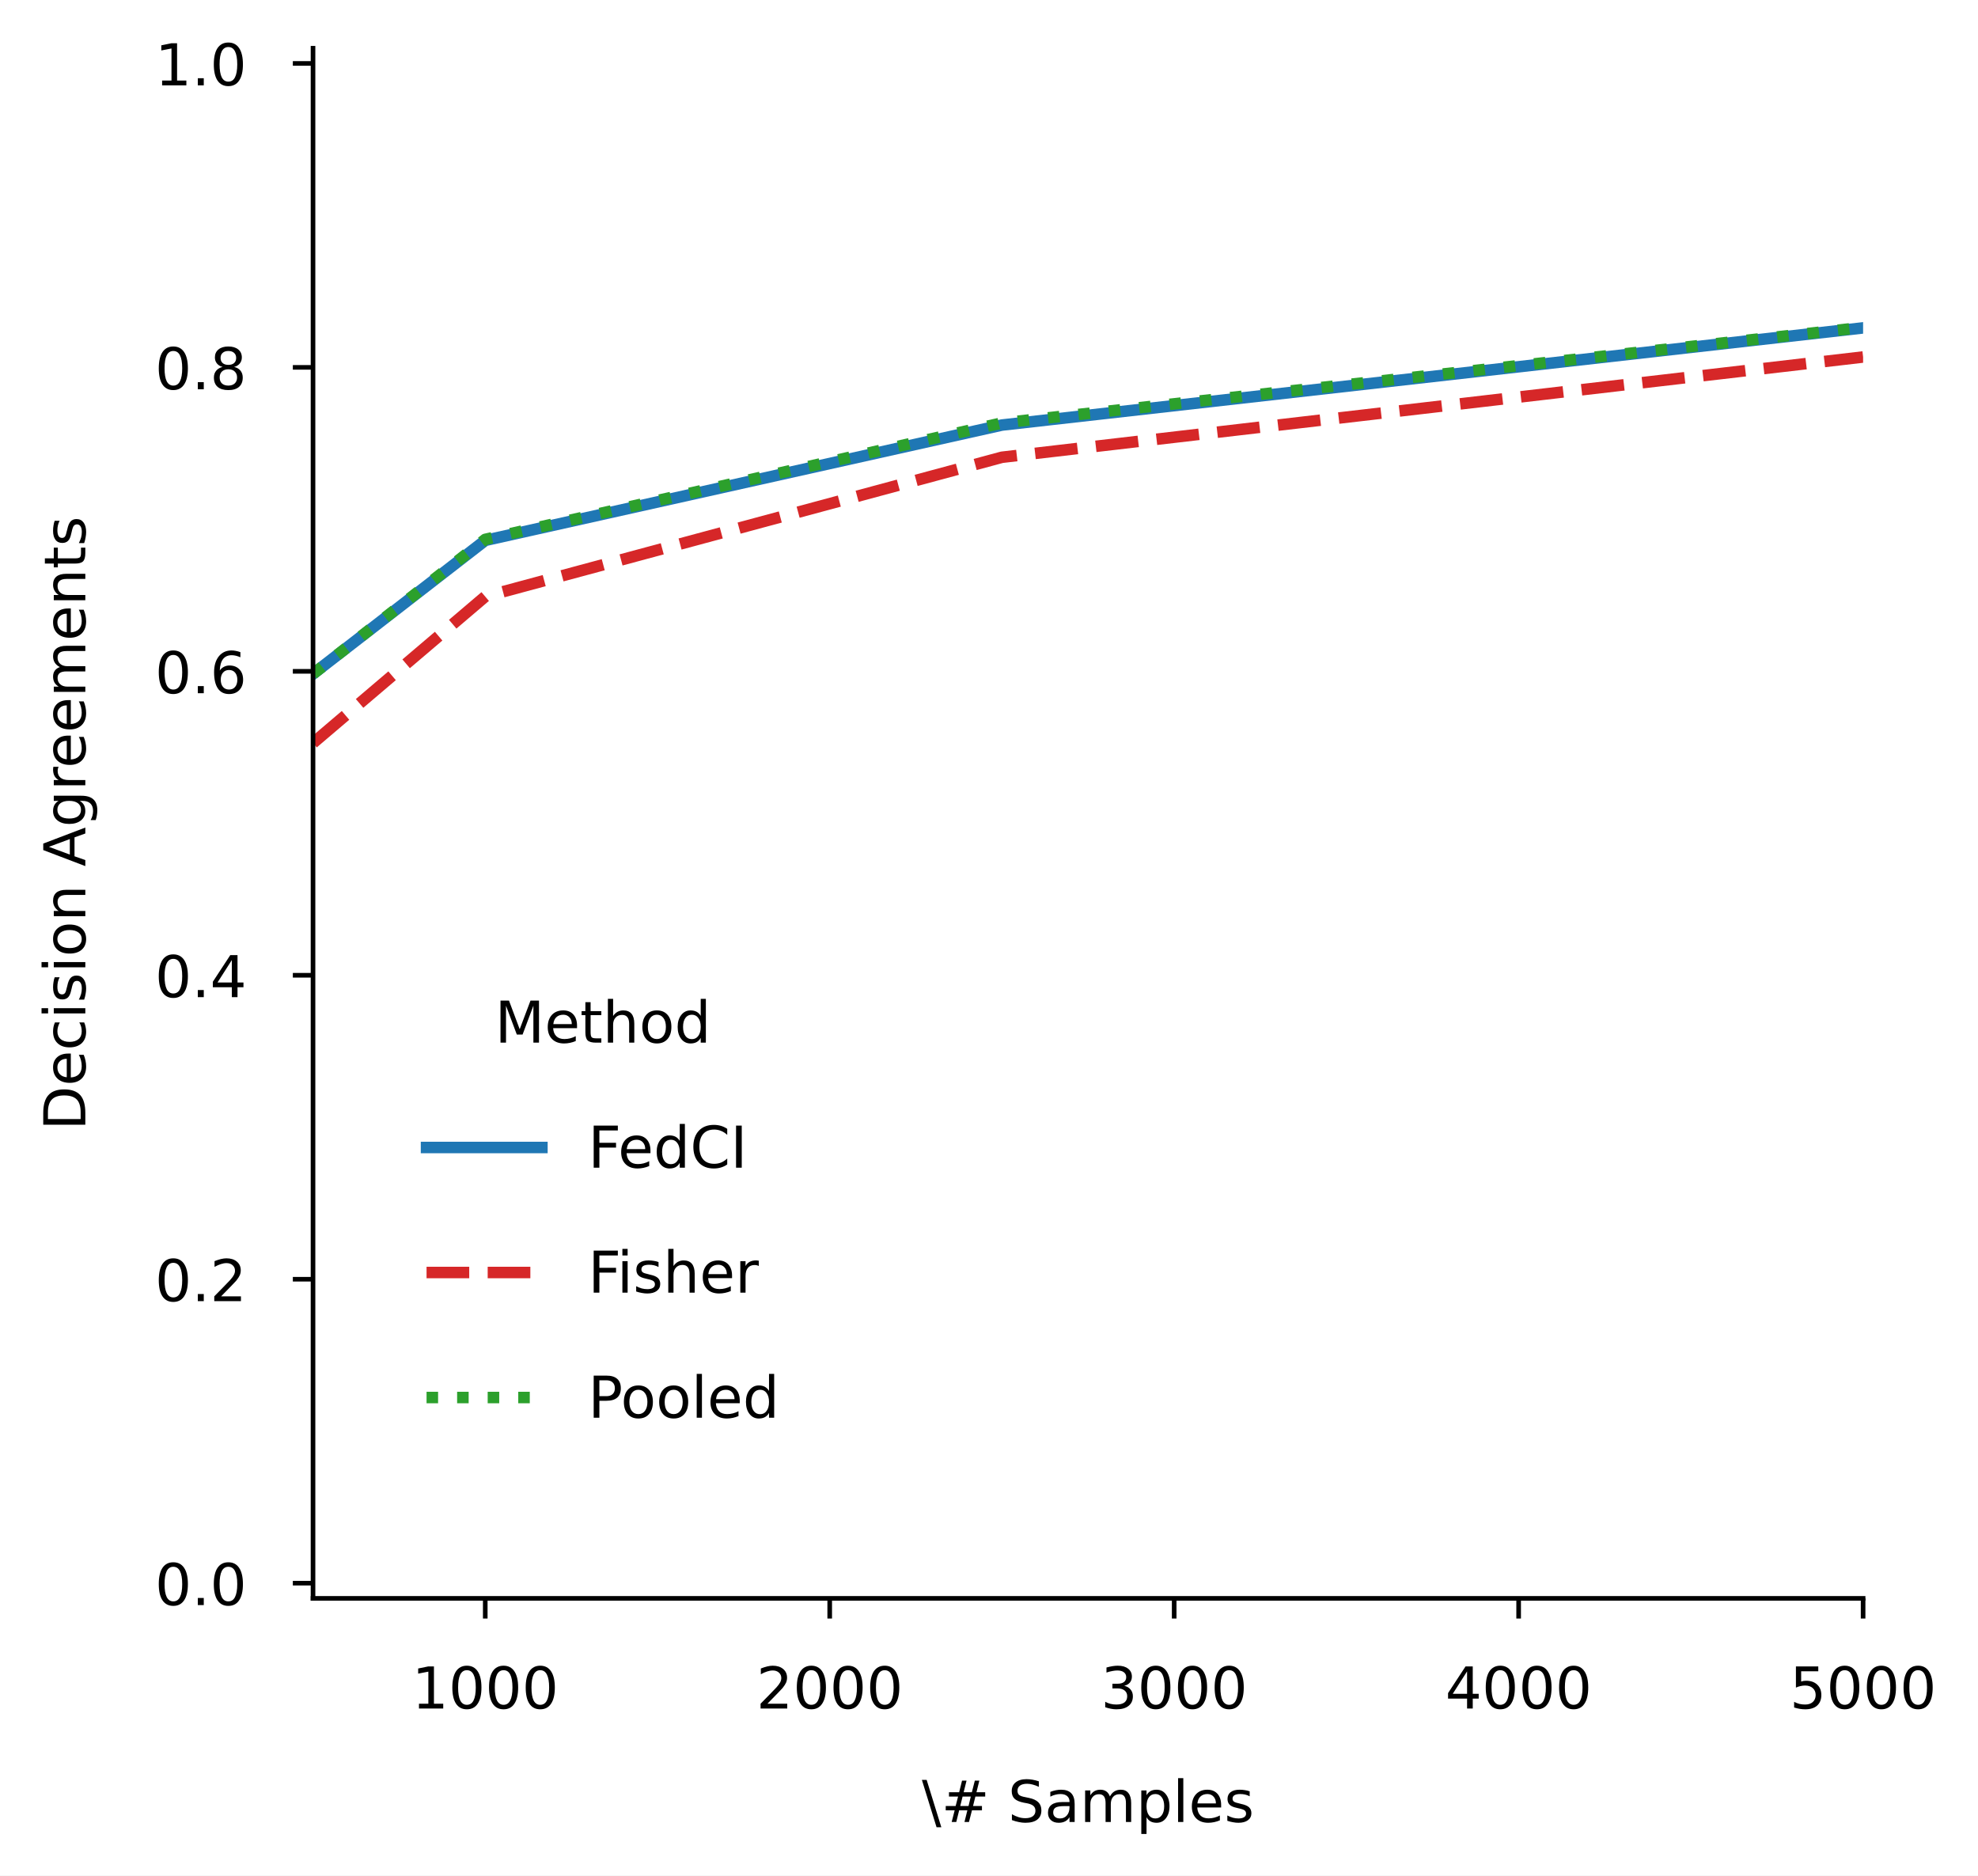
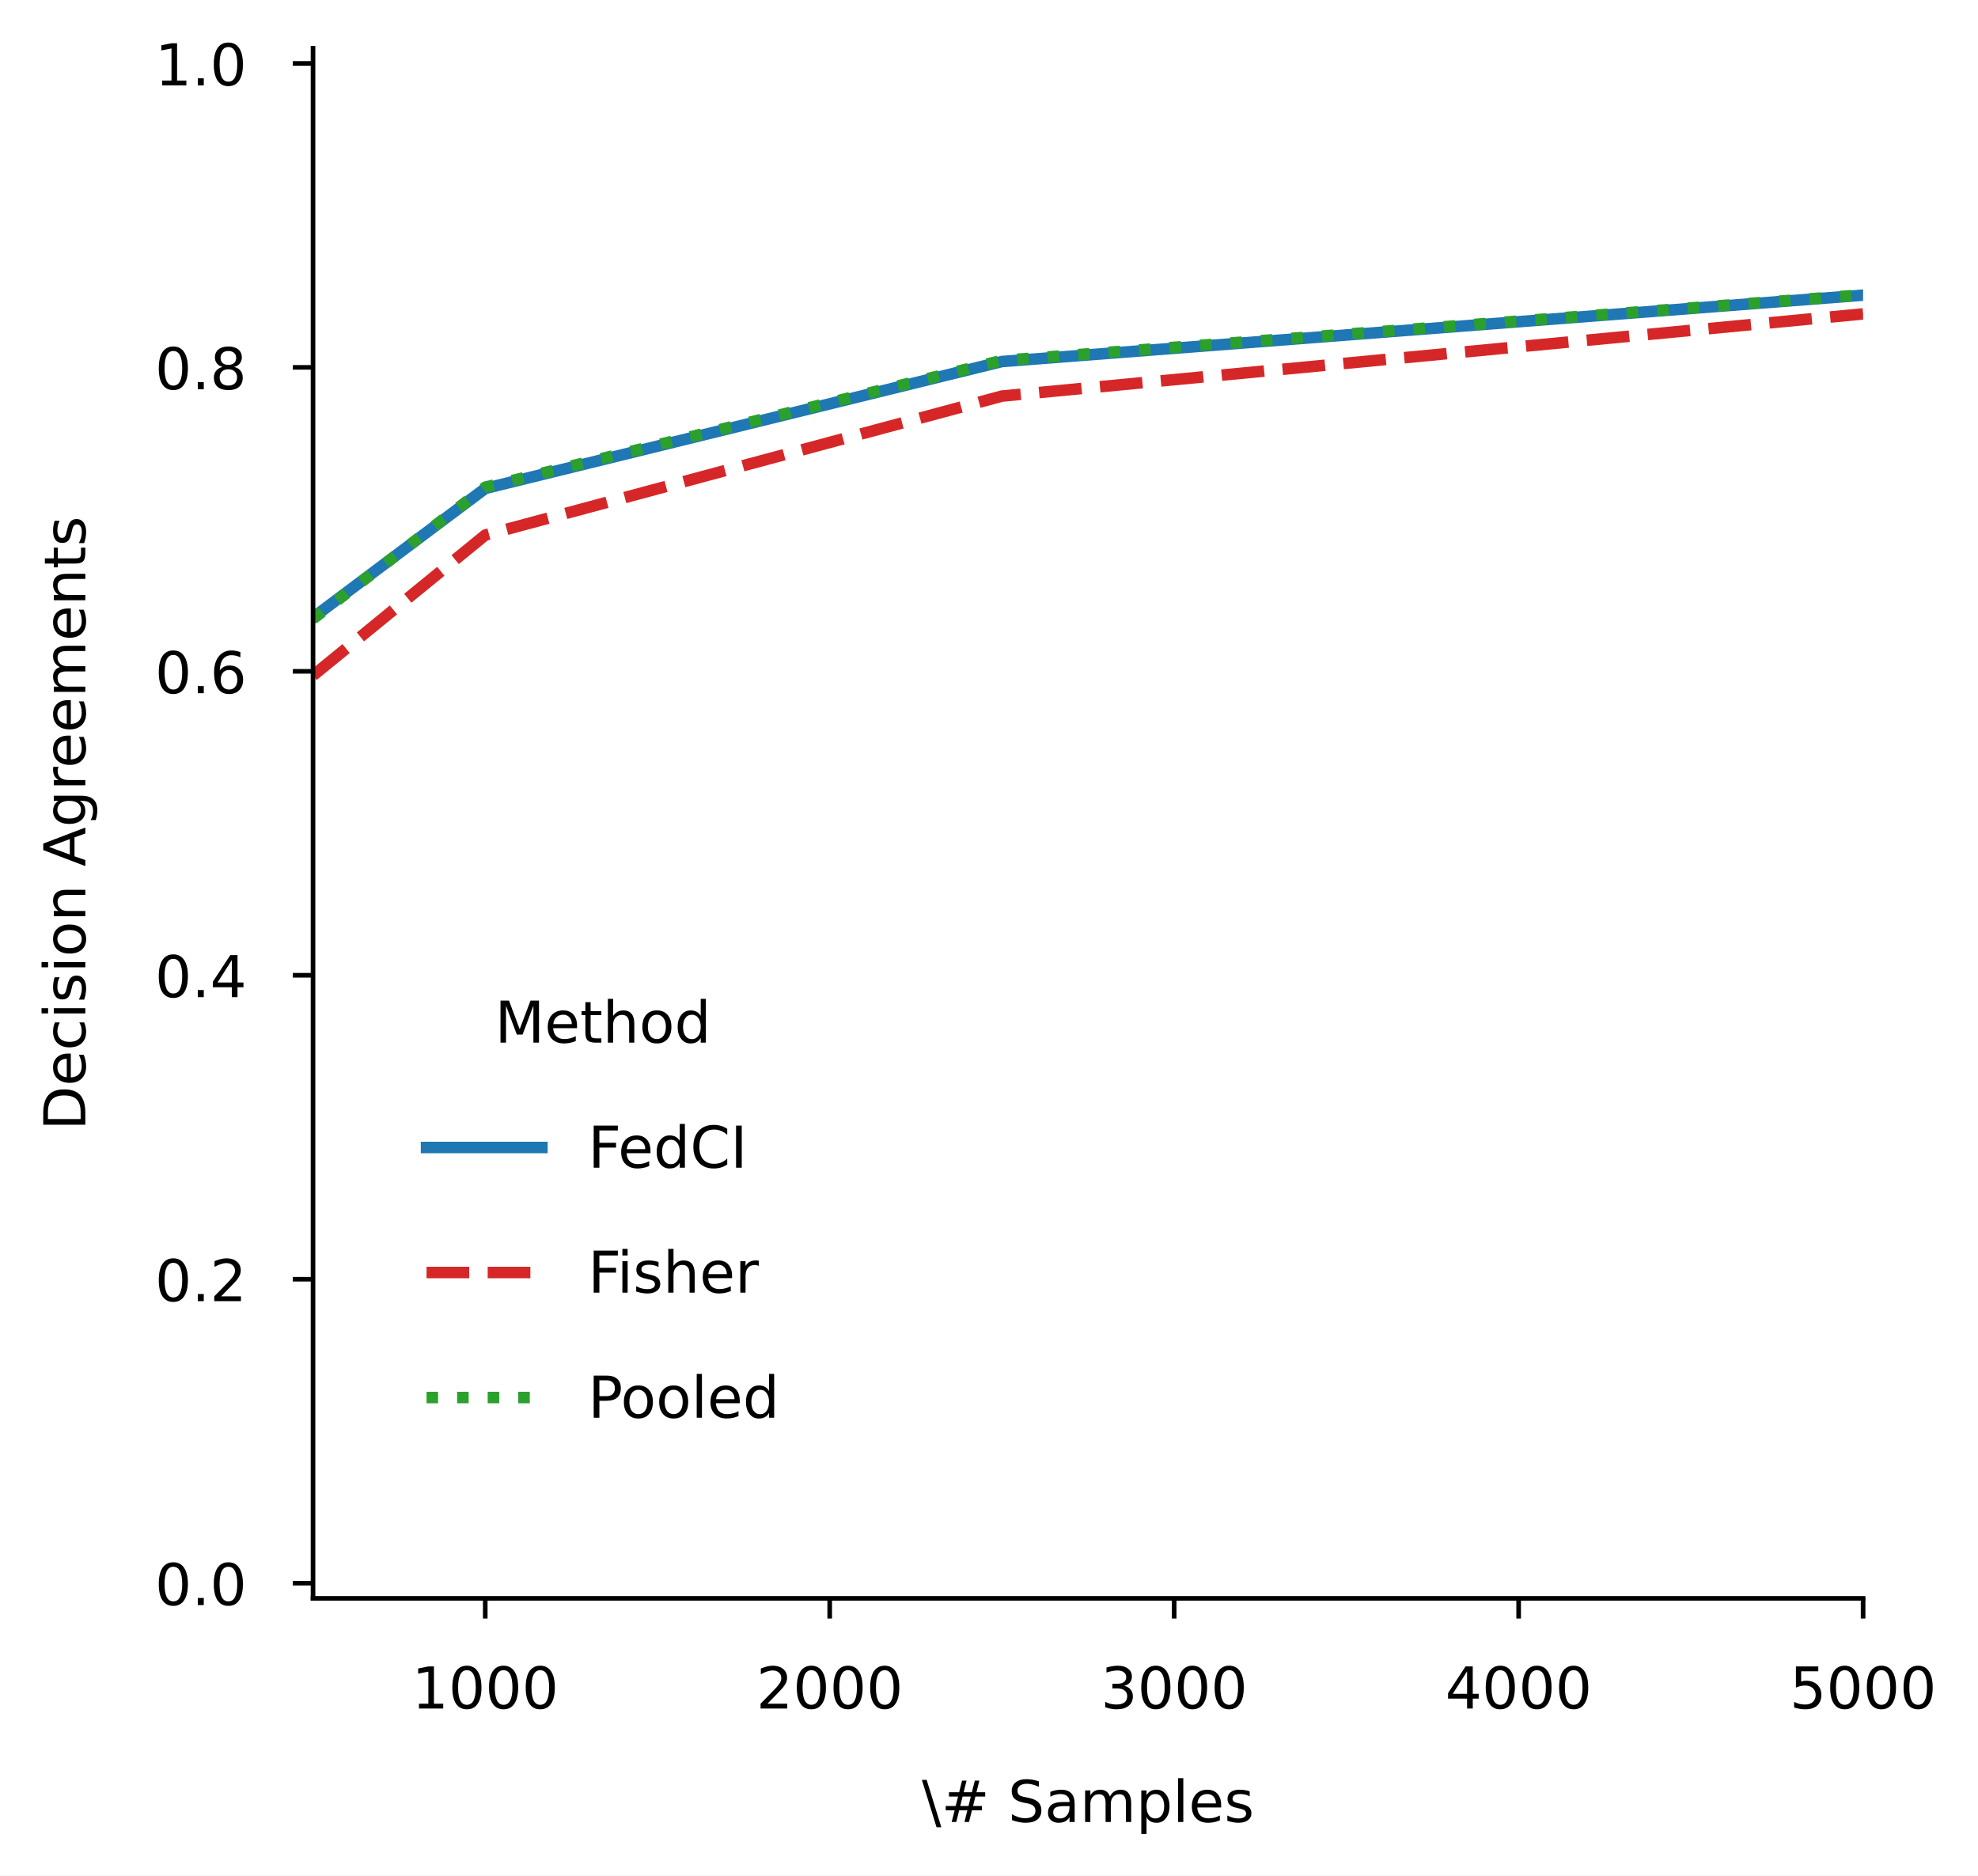
<svg xmlns="http://www.w3.org/2000/svg" xmlns:xlink="http://www.w3.org/1999/xlink" width="343.006pt" height="325.22pt" viewBox="0 0 343.006 325.22" version="1.1">
  <defs>
    <style type="text/css">*{stroke-linejoin: round; stroke-linecap: butt}</style>
  </defs>
  <g id="figure_1">
    <g id="patch_1">
      <path d="M -0 325.22  L 343.006 325.22  L 343.006 0  L -0 0  z " style="fill: #ffffff" />
    </g>
    <g id="axes_1">
      <g id="patch_2">
        <path d="M 54.281 277.164  L 323.081 277.164  L 323.081 8.364  L 54.281 8.364  z " style="fill: #ffffff" />
      </g>
      <g id="line2d_1">
-         <path d="M 54.281 116.861  L 84.148 93.707  L 173.748 73.706  L 323.081 56.858  " clip-path="url(#p25cb44640c)" style="fill: none; stroke: #1f77b4; stroke-width: 2; stroke-linecap: square" />
+         <path d="M 54.281 107.088  L 84.148 84.699  L 173.748 62.69  L 323.081 51.182  " clip-path="url(#p4543073d4e)" style="fill: none; stroke: #1f77b4; stroke-width: 2; stroke-linecap: square" />
      </g>
      <g id="line2d_2">
-         <path d="M 54.281 128.844  L 84.148 103.437  L 173.748 79.292  L 323.081 61.903  " clip-path="url(#p25cb44640c)" style="fill: none; stroke-dasharray: 7.4,3.2; stroke-dashoffset: 0; stroke: #d62728; stroke-width: 2" />
+         <path d="M 54.281 117.14  L 84.148 92.785  L 173.748 68.684  L 323.081 54.432  " clip-path="url(#p4543073d4e)" style="fill: none; stroke-dasharray: 7.4,3.2; stroke-dashoffset: 0; stroke: #d62728; stroke-width: 2" />
      </g>
      <g id="matplotlib.axis_1">
        <g id="xtick_1">
          <g id="line2d_3">
            <defs>
-               <path id="me4d52e2010" d="M 0 0  L 0 3.5  " style="stroke: #000000; stroke-width: 0.8" />
+               <path id="m30f727cfd9" d="M 0 0  L 0 3.5  " style="stroke: #000000; stroke-width: 0.8" />
            </defs>
            <g>
-               <use xlink:href="#me4d52e2010" x="84.148" y="277.164" style="stroke: #000000; stroke-width: 0.8" />
+               <use xlink:href="#m30f727cfd9" x="84.148" y="277.164" style="stroke: #000000; stroke-width: 0.8" />
            </g>
          </g>
          <g id="text_1">
            <text style="font-size: 10px; font-family: 'DejaVu Sans', 'Bitstream Vera Sans', 'Computer Modern Sans Serif', 'Lucida Grande', 'Verdana', 'Geneva', 'Lucid', 'Arial', 'Helvetica', 'Avant Garde', sans-serif; text-anchor: middle" x="84.148" y="296.262" transform="rotate(-0 84.14792 296.2624)">1000</text>
          </g>
        </g>
        <g id="xtick_2">
          <g id="line2d_4">
            <g>
-               <use xlink:href="#me4d52e2010" x="143.881" y="277.164" style="stroke: #000000; stroke-width: 0.8" />
+               <use xlink:href="#m30f727cfd9" x="143.881" y="277.164" style="stroke: #000000; stroke-width: 0.8" />
            </g>
          </g>
          <g id="text_2">
            <text style="font-size: 10px; font-family: 'DejaVu Sans', 'Bitstream Vera Sans', 'Computer Modern Sans Serif', 'Lucida Grande', 'Verdana', 'Geneva', 'Lucid', 'Arial', 'Helvetica', 'Avant Garde', sans-serif; text-anchor: middle" x="143.881" y="296.262" transform="rotate(-0 143.8812 296.2624)">2000</text>
          </g>
        </g>
        <g id="xtick_3">
          <g id="line2d_5">
            <g>
-               <use xlink:href="#me4d52e2010" x="203.615" y="277.164" style="stroke: #000000; stroke-width: 0.8" />
+               <use xlink:href="#m30f727cfd9" x="203.615" y="277.164" style="stroke: #000000; stroke-width: 0.8" />
            </g>
          </g>
          <g id="text_3">
            <text style="font-size: 10px; font-family: 'DejaVu Sans', 'Bitstream Vera Sans', 'Computer Modern Sans Serif', 'Lucida Grande', 'Verdana', 'Geneva', 'Lucid', 'Arial', 'Helvetica', 'Avant Garde', sans-serif; text-anchor: middle" x="203.615" y="296.262" transform="rotate(-0 203.6146 296.2624)">3000</text>
          </g>
        </g>
        <g id="xtick_4">
          <g id="line2d_6">
            <g>
-               <use xlink:href="#me4d52e2010" x="263.348" y="277.164" style="stroke: #000000; stroke-width: 0.8" />
+               <use xlink:href="#m30f727cfd9" x="263.348" y="277.164" style="stroke: #000000; stroke-width: 0.8" />
            </g>
          </g>
          <g id="text_4">
            <text style="font-size: 10px; font-family: 'DejaVu Sans', 'Bitstream Vera Sans', 'Computer Modern Sans Serif', 'Lucida Grande', 'Verdana', 'Geneva', 'Lucid', 'Arial', 'Helvetica', 'Avant Garde', sans-serif; text-anchor: middle" x="263.348" y="296.262" transform="rotate(-0 263.3479 296.2624)">4000</text>
          </g>
        </g>
        <g id="xtick_5">
          <g id="line2d_7">
            <g>
-               <use xlink:href="#me4d52e2010" x="323.081" y="277.164" style="stroke: #000000; stroke-width: 0.8" />
+               <use xlink:href="#m30f727cfd9" x="323.081" y="277.164" style="stroke: #000000; stroke-width: 0.8" />
            </g>
          </g>
          <g id="text_5">
            <text style="font-size: 10px; font-family: 'DejaVu Sans', 'Bitstream Vera Sans', 'Computer Modern Sans Serif', 'Lucida Grande', 'Verdana', 'Geneva', 'Lucid', 'Arial', 'Helvetica', 'Avant Garde', sans-serif; text-anchor: middle" x="323.081" y="296.262" transform="rotate(-0 323.0813 296.2624)">5000</text>
          </g>
        </g>
        <g id="text_6">
          <text style="font-size: 10px; font-family: 'DejaVu Sans', 'Bitstream Vera Sans', 'Computer Modern Sans Serif', 'Lucida Grande', 'Verdana', 'Geneva', 'Lucid', 'Arial', 'Helvetica', 'Avant Garde', sans-serif; text-anchor: middle" x="188.681" y="315.94" transform="rotate(-0 188.6813 315.9405)">\# Samples</text>
        </g>
      </g>
      <g id="matplotlib.axis_2">
        <g id="ytick_1">
          <g id="line2d_8">
            <defs>
-               <path id="m869e26a82f" d="M 0 0  L -3.5 0  " style="stroke: #000000; stroke-width: 0.8" />
+               <path id="m6d732d5064" d="M 0 0  L -3.5 0  " style="stroke: #000000; stroke-width: 0.8" />
            </defs>
            <g>
-               <use xlink:href="#m869e26a82f" x="54.281" y="274.529" style="stroke: #000000; stroke-width: 0.8" />
+               <use xlink:href="#m6d732d5064" x="54.281" y="274.529" style="stroke: #000000; stroke-width: 0.8" />
            </g>
          </g>
          <g id="text_7">
            <text style="font-size: 10px; font-family: 'DejaVu Sans', 'Bitstream Vera Sans', 'Computer Modern Sans Serif', 'Lucida Grande', 'Verdana', 'Geneva', 'Lucid', 'Arial', 'Helvetica', 'Avant Garde', sans-serif; text-anchor: end" x="42.781" y="278.328" transform="rotate(-0 42.78125 278.3278)">0.0</text>
          </g>
        </g>
        <g id="ytick_2">
          <g id="line2d_9">
            <g>
-               <use xlink:href="#m869e26a82f" x="54.281" y="221.823" style="stroke: #000000; stroke-width: 0.8" />
+               <use xlink:href="#m6d732d5064" x="54.281" y="221.823" style="stroke: #000000; stroke-width: 0.8" />
            </g>
          </g>
          <g id="text_8">
            <text style="font-size: 10px; font-family: 'DejaVu Sans', 'Bitstream Vera Sans', 'Computer Modern Sans Serif', 'Lucida Grande', 'Verdana', 'Geneva', 'Lucid', 'Arial', 'Helvetica', 'Avant Garde', sans-serif; text-anchor: end" x="42.781" y="225.622" transform="rotate(-0 42.78125 225.622)">0.2</text>
          </g>
        </g>
        <g id="ytick_3">
          <g id="line2d_10">
            <g>
-               <use xlink:href="#m869e26a82f" x="54.281" y="169.117" style="stroke: #000000; stroke-width: 0.8" />
+               <use xlink:href="#m6d732d5064" x="54.281" y="169.117" style="stroke: #000000; stroke-width: 0.8" />
            </g>
          </g>
          <g id="text_9">
            <text style="font-size: 10px; font-family: 'DejaVu Sans', 'Bitstream Vera Sans', 'Computer Modern Sans Serif', 'Lucida Grande', 'Verdana', 'Geneva', 'Lucid', 'Arial', 'Helvetica', 'Avant Garde', sans-serif; text-anchor: end" x="42.781" y="172.916" transform="rotate(-0 42.78125 172.9161)">0.4</text>
          </g>
        </g>
        <g id="ytick_4">
          <g id="line2d_11">
            <g>
-               <use xlink:href="#m869e26a82f" x="54.281" y="116.411" style="stroke: #000000; stroke-width: 0.8" />
+               <use xlink:href="#m6d732d5064" x="54.281" y="116.411" style="stroke: #000000; stroke-width: 0.8" />
            </g>
          </g>
          <g id="text_10">
            <text style="font-size: 10px; font-family: 'DejaVu Sans', 'Bitstream Vera Sans', 'Computer Modern Sans Serif', 'Lucida Grande', 'Verdana', 'Geneva', 'Lucid', 'Arial', 'Helvetica', 'Avant Garde', sans-serif; text-anchor: end" x="42.781" y="120.21" transform="rotate(-0 42.78125 120.2102)">0.6</text>
          </g>
        </g>
        <g id="ytick_5">
          <g id="line2d_12">
            <g>
-               <use xlink:href="#m869e26a82f" x="54.281" y="63.705" style="stroke: #000000; stroke-width: 0.8" />
+               <use xlink:href="#m6d732d5064" x="54.281" y="63.705" style="stroke: #000000; stroke-width: 0.8" />
            </g>
          </g>
          <g id="text_11">
            <text style="font-size: 10px; font-family: 'DejaVu Sans', 'Bitstream Vera Sans', 'Computer Modern Sans Serif', 'Lucida Grande', 'Verdana', 'Geneva', 'Lucid', 'Arial', 'Helvetica', 'Avant Garde', sans-serif; text-anchor: end" x="42.781" y="67.504" transform="rotate(-0 42.78125 67.50432)">0.8</text>
          </g>
        </g>
        <g id="ytick_6">
          <g id="line2d_13">
            <g>
-               <use xlink:href="#m869e26a82f" x="54.281" y="10.999" style="stroke: #000000; stroke-width: 0.8" />
+               <use xlink:href="#m6d732d5064" x="54.281" y="10.999" style="stroke: #000000; stroke-width: 0.8" />
            </g>
          </g>
          <g id="text_12">
            <text style="font-size: 10px; font-family: 'DejaVu Sans', 'Bitstream Vera Sans', 'Computer Modern Sans Serif', 'Lucida Grande', 'Verdana', 'Geneva', 'Lucid', 'Arial', 'Helvetica', 'Avant Garde', sans-serif; text-anchor: end" x="42.781" y="14.798" transform="rotate(-0 42.78125 14.79844)">1.0</text>
          </g>
        </g>
        <g id="text_13">
          <text style="font-size: 10px; font-family: 'DejaVu Sans', 'Bitstream Vera Sans', 'Computer Modern Sans Serif', 'Lucida Grande', 'Verdana', 'Geneva', 'Lucid', 'Arial', 'Helvetica', 'Avant Garde', sans-serif; text-anchor: middle" x="14.798" y="142.764" transform="rotate(-90 14.79844 142.7639)">Decision Agreements</text>
        </g>
      </g>
      <g id="line2d_14">
-         <path d="M 54.281 116.861  L 84.148 93.527  L 173.748 73.345  L 323.081 56.768  " clip-path="url(#p25cb44640c)" style="fill: none; stroke-dasharray: 2,3.3; stroke-dashoffset: 0; stroke: #2ca02c; stroke-width: 2" />
+         <path d="M 54.281 107.31  L 84.148 84.477  L 173.748 62.5  L 323.081 51.118  " clip-path="url(#p4543073d4e)" style="fill: none; stroke-dasharray: 2,3.3; stroke-dashoffset: 0; stroke: #2ca02c; stroke-width: 2" />
      </g>
      <g id="patch_3">
        <path d="M 54.281 277.164  L 54.281 8.364  " style="fill: none; stroke: #000000; stroke-width: 0.8; stroke-linejoin: miter; stroke-linecap: square" />
      </g>
      <g id="patch_4">
        <path d="M 54.281 277.164  L 323.081 277.164  " style="fill: none; stroke: #000000; stroke-width: 0.8; stroke-linejoin: miter; stroke-linecap: square" />
      </g>
      <g id="legend_1">
        <g id="text_14">
          <text style="font-size: 10px; font-family: 'DejaVu Sans', 'Bitstream Vera Sans', 'Computer Modern Sans Serif', 'Lucida Grande', 'Verdana', 'Geneva', 'Lucid', 'Arial', 'Helvetica', 'Avant Garde', sans-serif; text-anchor: start" x="85.808" y="180.802" transform="rotate(-0 85.80831 180.8024)">Method</text>
        </g>
        <g id="line2d_15">
          <path d="M 73.969 198.98  L 83.969 198.98  L 93.969 198.98  " style="fill: none; stroke: #1f77b4; stroke-width: 2; stroke-linecap: square" />
        </g>
        <g id="text_15">
          <text style="font-size: 10px; font-family: 'DejaVu Sans', 'Bitstream Vera Sans', 'Computer Modern Sans Serif', 'Lucida Grande', 'Verdana', 'Geneva', 'Lucid', 'Arial', 'Helvetica', 'Avant Garde', sans-serif; text-anchor: start" x="101.969" y="202.48" transform="rotate(-0 101.9693 202.4805)">FedCI</text>
        </g>
        <g id="line2d_16">
          <path d="M 73.969 220.659  L 83.969 220.659  L 93.969 220.659  " style="fill: none; stroke-dasharray: 7.4,3.2; stroke-dashoffset: 0; stroke: #d62728; stroke-width: 2" />
        </g>
        <g id="text_16">
          <text style="font-size: 10px; font-family: 'DejaVu Sans', 'Bitstream Vera Sans', 'Computer Modern Sans Serif', 'Lucida Grande', 'Verdana', 'Geneva', 'Lucid', 'Arial', 'Helvetica', 'Avant Garde', sans-serif; text-anchor: start" x="101.969" y="224.159" transform="rotate(-0 101.9693 224.1586)">Fisher</text>
        </g>
        <g id="line2d_17">
          <path d="M 73.969 242.337  L 83.969 242.337  L 93.969 242.337  " style="fill: none; stroke-dasharray: 2,3.3; stroke-dashoffset: 0; stroke: #2ca02c; stroke-width: 2" />
        </g>
        <g id="text_17">
          <text style="font-size: 10px; font-family: 'DejaVu Sans', 'Bitstream Vera Sans', 'Computer Modern Sans Serif', 'Lucida Grande', 'Verdana', 'Geneva', 'Lucid', 'Arial', 'Helvetica', 'Avant Garde', sans-serif; text-anchor: start" x="101.969" y="245.837" transform="rotate(-0 101.9693 245.8367)">Pooled</text>
        </g>
      </g>
    </g>
  </g>
  <defs>
-     <clipPath id="p25cb44640c">
+     <clipPath id="p4543073d4e">
      <rect x="54.281" y="8.364" width="268.8" height="268.8" />
    </clipPath>
  </defs>
</svg>
